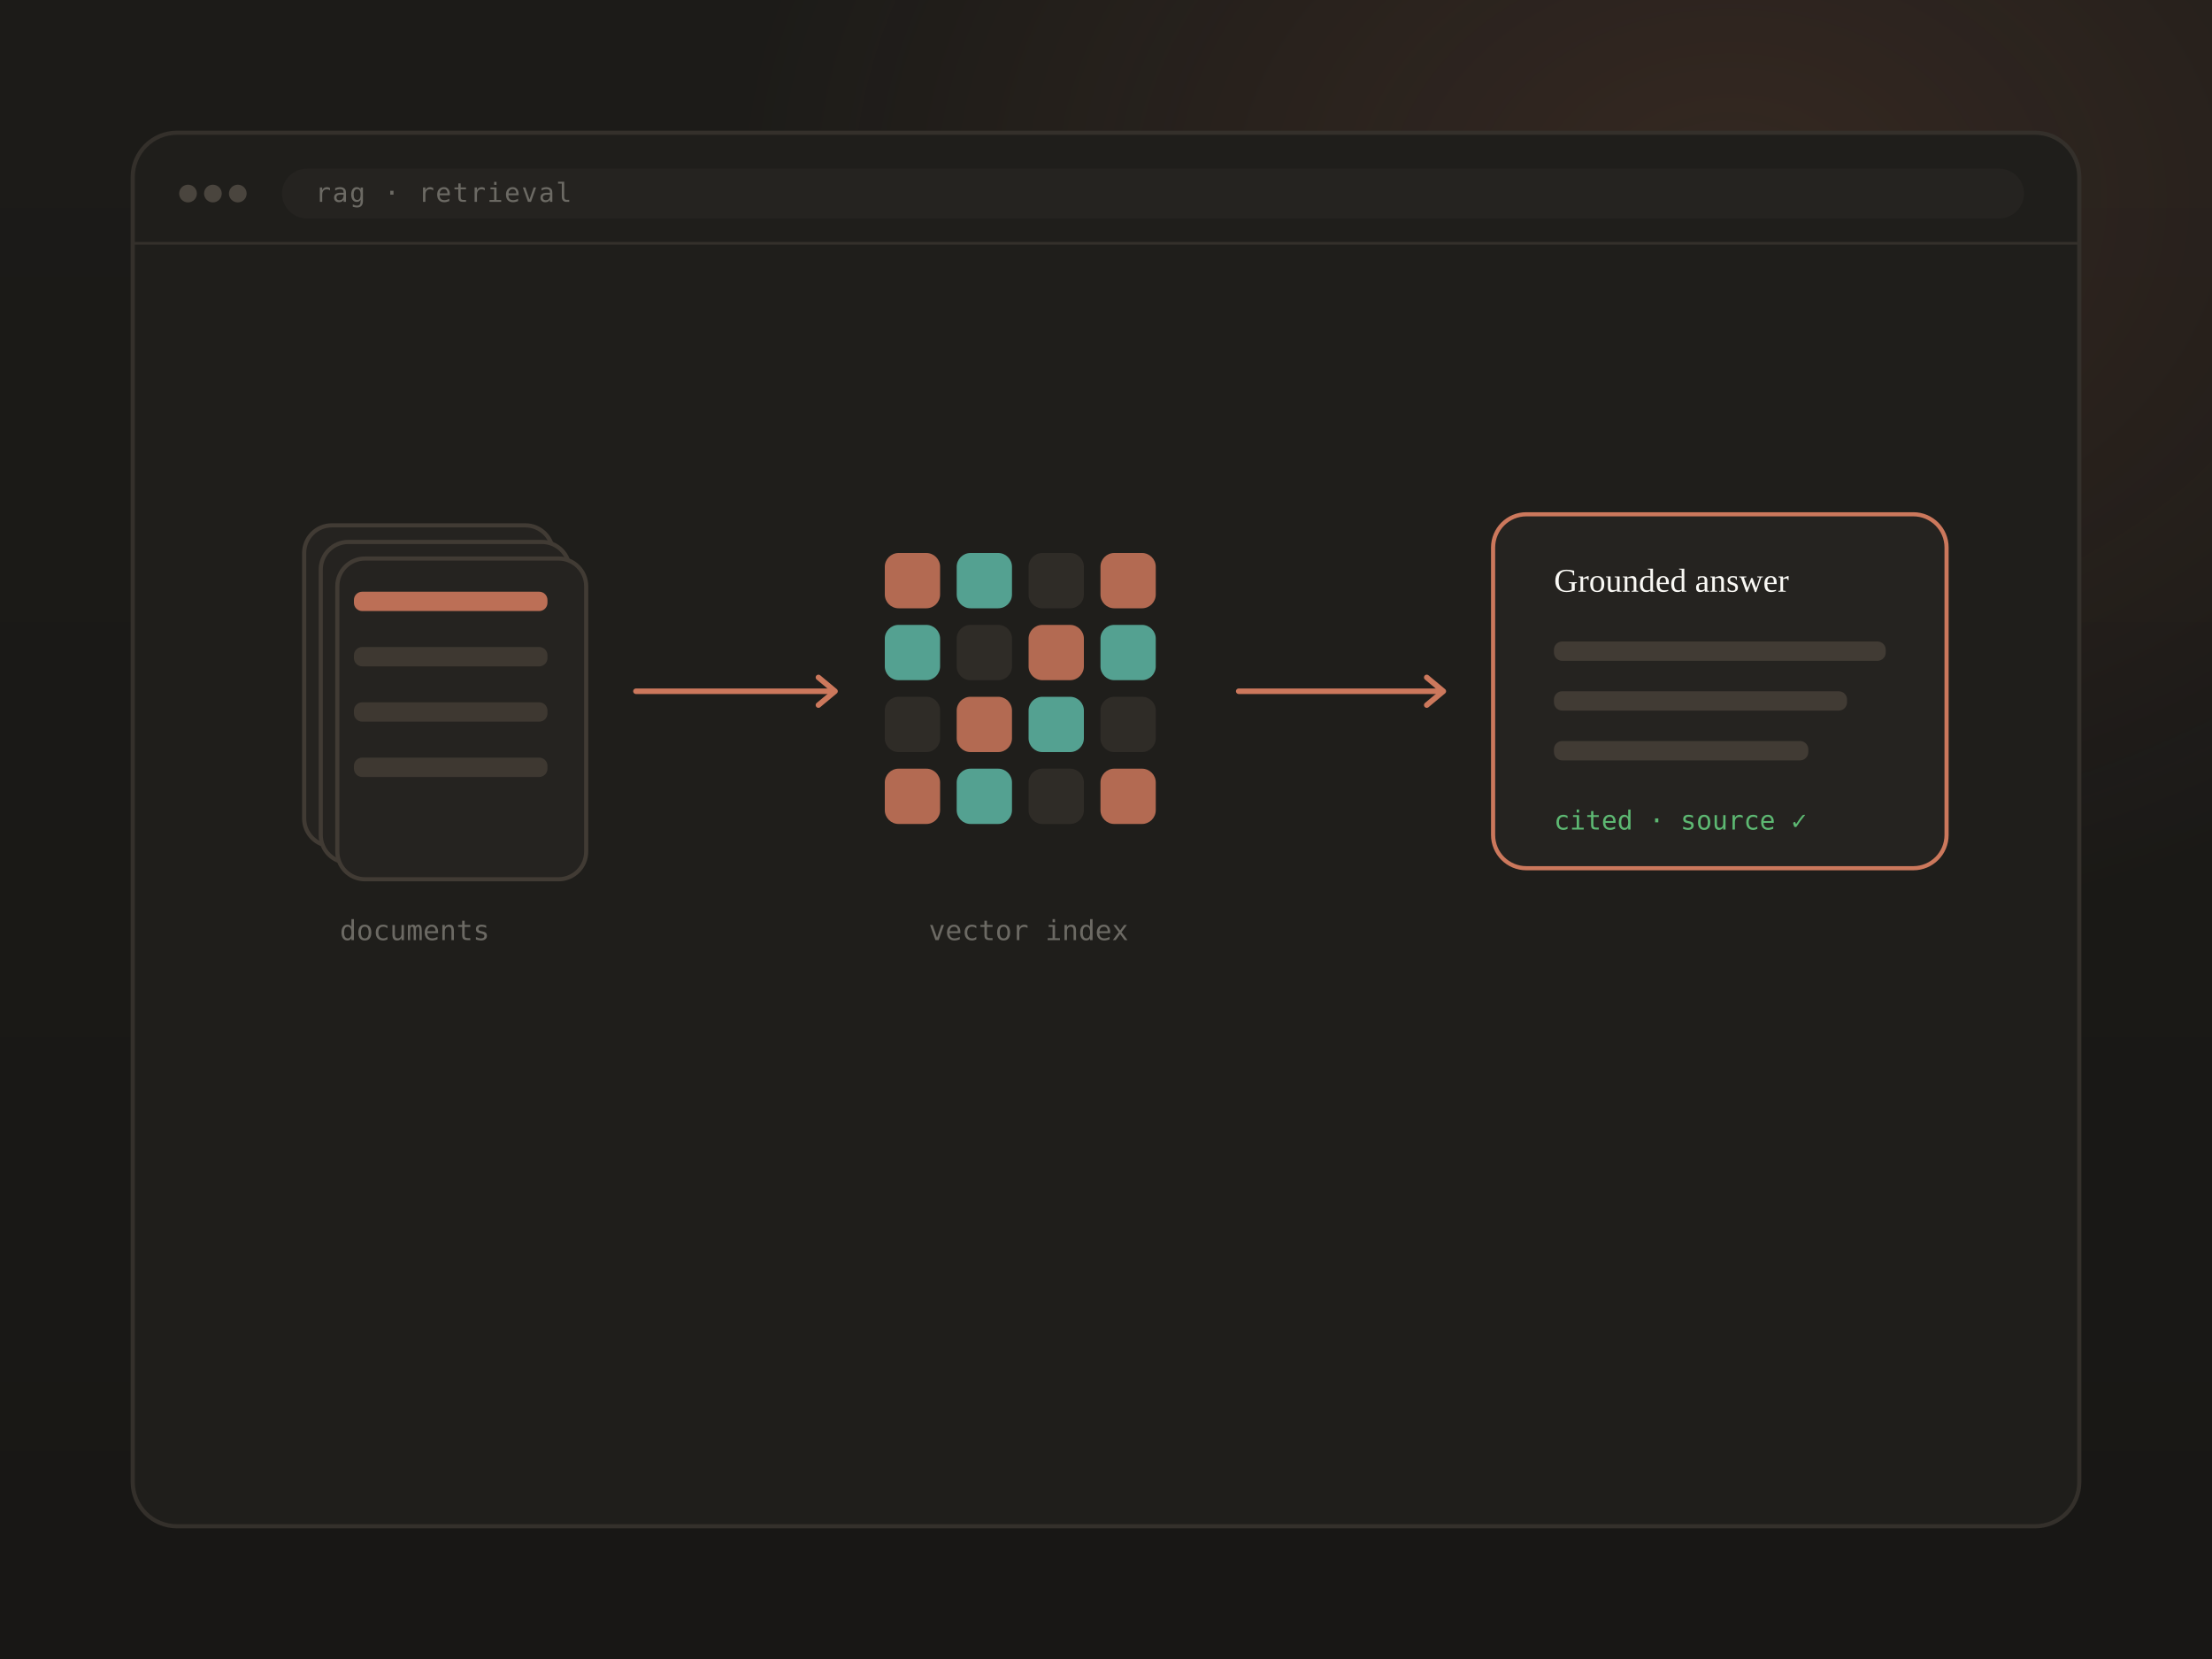
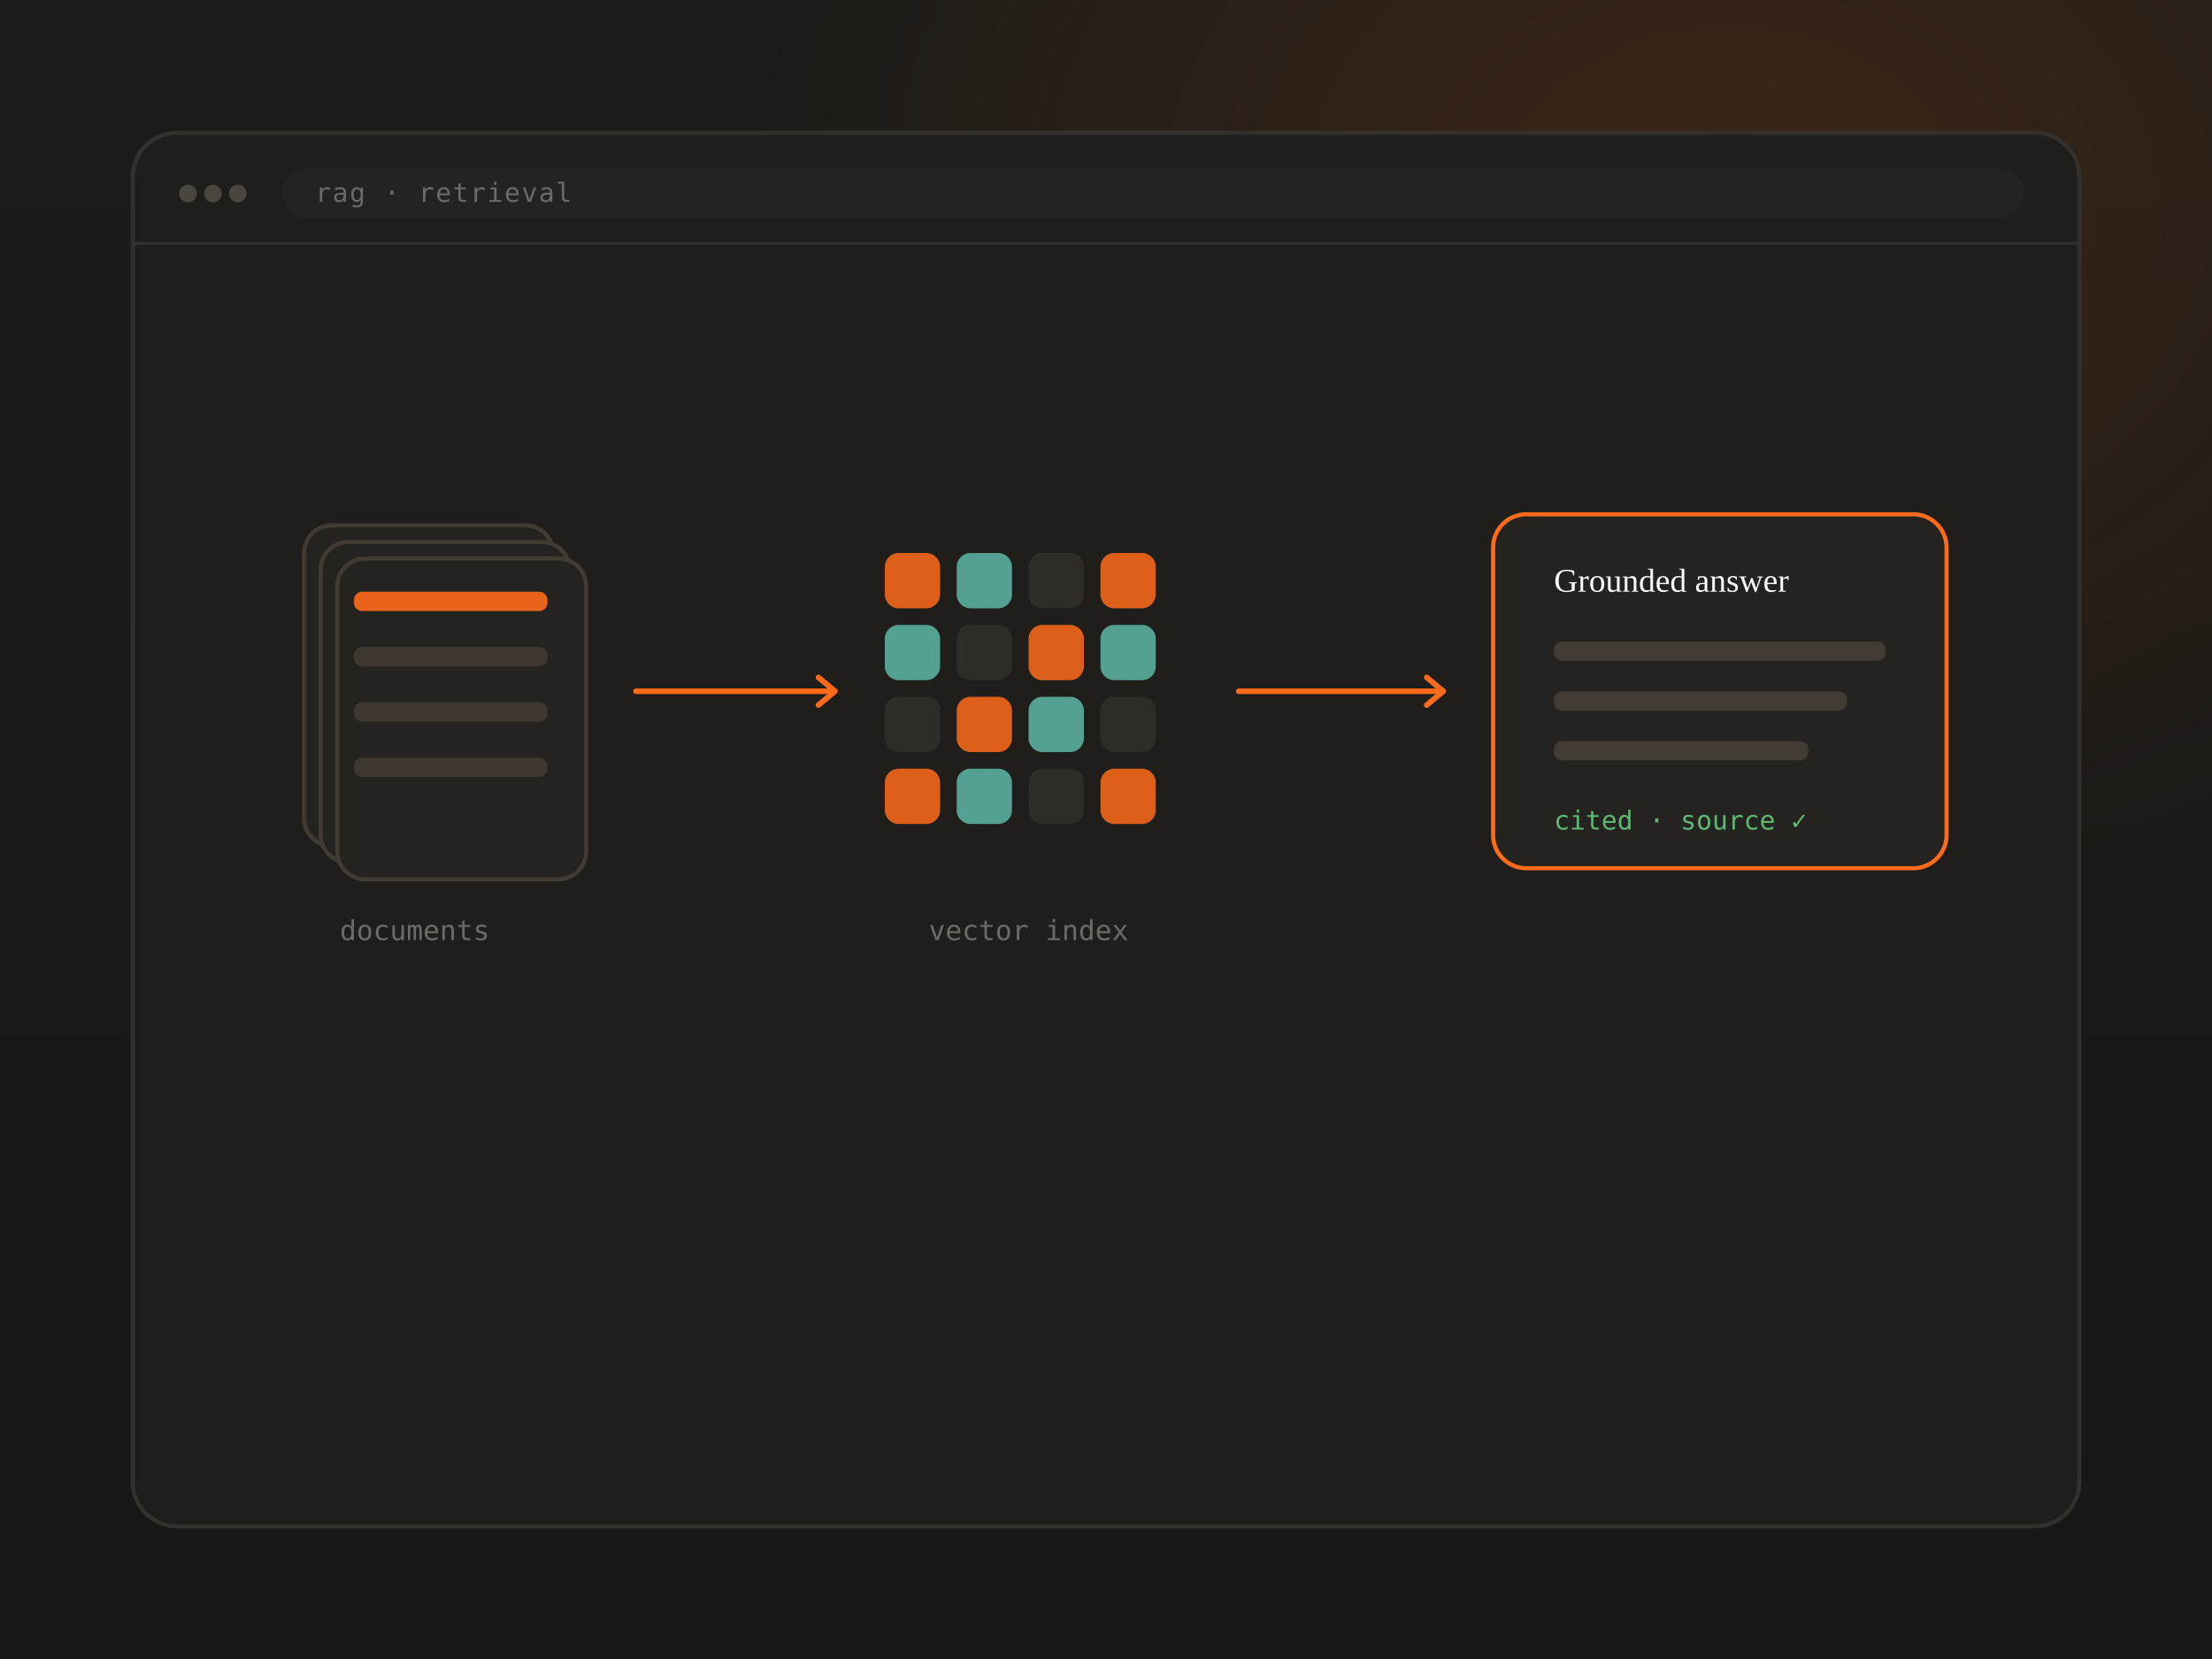
<svg xmlns="http://www.w3.org/2000/svg" viewBox="0 0 800 600" width="800" height="600" role="img">
  <defs>
    <linearGradient id="bg" x1="0" y1="0" x2="0" y2="1">
      <stop offset="0" stop-color="#1c1b18" />
      <stop offset="1" stop-color="#181715" />
    </linearGradient>
    <radialGradient id="glow" cx="0.78" cy="0.12" r="0.9">
-       <stop offset="0" stop-color="#cc785c" stop-opacity="0.14" />
-       <stop offset="0.5" stop-color="#cc785c" stop-opacity="0" />
+       <stop offset="0" stop-color="#ff6b1a" stop-opacity="0.14" />
+       <stop offset="0.5" stop-color="#ff6b1a" stop-opacity="0" />
    </radialGradient>
  </defs>
  <rect x="0.0" y="0.0" width="800.0" height="600.0" rx="0" fill="url(#bg)" />
  <rect x="0.0" y="0.0" width="800.0" height="600.0" rx="0" fill="url(#glow)" />
  <rect x="48.0" y="48.0" width="704.0" height="504.0" rx="16" fill="#1f1e1b" stroke="#34302b" stroke-width="1.5" />
  <circle cx="68.0" cy="70.0" r="3.2" fill="#4a453e" />
  <circle cx="77.0" cy="70.0" r="3.2" fill="#4a453e" />
  <circle cx="86.0" cy="70.0" r="3.2" fill="#4a453e" />
  <rect x="102.0" y="61.0" width="630.0" height="18.0" rx="9" fill="#252320" />
  <text x="114.0" y="73.0" font-family="'JetBrains Mono','SFMono-Regular',ui-monospace,monospace" font-size="9.5" font-weight="400" fill="#6c6a64" text-anchor="start" letter-spacing="0.5">rag · retrieval</text>
  <line x1="48.0" y1="88.0" x2="752.0" y2="88.0" stroke="#34302b" stroke-width="1" stroke-linecap="round" />
  <rect x="110.0" y="190.0" width="90.0" height="116.0" rx="10" fill="#252320" stroke="#413b34" stroke-width="1.5" />
  <rect x="116.0" y="196.0" width="90.0" height="116.0" rx="10" fill="#252320" stroke="#413b34" stroke-width="1.5" />
  <rect x="122.0" y="202.0" width="90.0" height="116.0" rx="10" fill="#252320" stroke="#413b34" stroke-width="1.5" />
-   <rect x="128.0" y="214.0" width="70.0" height="7.0" rx="3" fill="#cc785c" fill-opacity="0.9" />
+   <rect x="128.0" y="214.0" width="70.0" height="7.0" rx="3" fill="#ff6b1a" fill-opacity="0.9" />
  <rect x="128.0" y="234.0" width="70.0" height="7.0" rx="3" fill="#413b34" fill-opacity="0.9" />
  <rect x="128.0" y="254.0" width="70.0" height="7.0" rx="3" fill="#413b34" fill-opacity="0.9" />
  <rect x="128.0" y="274.0" width="70.0" height="7.0" rx="3" fill="#413b34" fill-opacity="0.9" />
  <text x="150.0" y="340.0" font-family="'JetBrains Mono','SFMono-Regular',ui-monospace,monospace" font-size="10" font-weight="400" fill="#6c6a64" text-anchor="middle">documents</text>
-   <path d="M230 250 L300 250" fill="none" stroke="#cc785c" stroke-width="2" stroke-linecap="round" stroke-linejoin="round" />
-   <path d="M296 245 l6 5 -6 5" fill="none" stroke="#cc785c" stroke-width="2" stroke-linecap="round" stroke-linejoin="round" />
-   <rect x="320.0" y="200.0" width="20.0" height="20.0" rx="5" fill="#cc785c" fill-opacity="0.85" />
+   <path d="M230 250 L300 250" fill="none" stroke="#ff6b1a" stroke-width="2" stroke-linecap="round" stroke-linejoin="round" />
+   <path d="M296 245 l6 5 -6 5" fill="none" stroke="#ff6b1a" stroke-width="2" stroke-linecap="round" stroke-linejoin="round" />
+   <rect x="320.0" y="200.0" width="20.0" height="20.0" rx="5" fill="#ff6b1a" fill-opacity="0.85" />
  <rect x="346.0" y="200.0" width="20.0" height="20.0" rx="5" fill="#5db8a6" fill-opacity="0.85" />
  <rect x="372.0" y="200.0" width="20.0" height="20.0" rx="5" fill="#413b34" fill-opacity="0.5" />
-   <rect x="398.0" y="200.0" width="20.0" height="20.0" rx="5" fill="#cc785c" fill-opacity="0.85" />
+   <rect x="398.0" y="200.0" width="20.0" height="20.0" rx="5" fill="#ff6b1a" fill-opacity="0.85" />
  <rect x="320.0" y="226.0" width="20.0" height="20.0" rx="5" fill="#5db8a6" fill-opacity="0.85" />
  <rect x="346.0" y="226.0" width="20.0" height="20.0" rx="5" fill="#413b34" fill-opacity="0.5" />
-   <rect x="372.0" y="226.0" width="20.0" height="20.0" rx="5" fill="#cc785c" fill-opacity="0.85" />
+   <rect x="372.0" y="226.0" width="20.0" height="20.0" rx="5" fill="#ff6b1a" fill-opacity="0.85" />
  <rect x="398.0" y="226.0" width="20.0" height="20.0" rx="5" fill="#5db8a6" fill-opacity="0.85" />
  <rect x="320.0" y="252.0" width="20.0" height="20.0" rx="5" fill="#413b34" fill-opacity="0.5" />
-   <rect x="346.0" y="252.0" width="20.0" height="20.0" rx="5" fill="#cc785c" fill-opacity="0.85" />
+   <rect x="346.0" y="252.0" width="20.0" height="20.0" rx="5" fill="#ff6b1a" fill-opacity="0.85" />
  <rect x="372.0" y="252.0" width="20.0" height="20.0" rx="5" fill="#5db8a6" fill-opacity="0.85" />
  <rect x="398.0" y="252.0" width="20.0" height="20.0" rx="5" fill="#413b34" fill-opacity="0.5" />
-   <rect x="320.0" y="278.0" width="20.0" height="20.0" rx="5" fill="#cc785c" fill-opacity="0.85" />
+   <rect x="320.0" y="278.0" width="20.0" height="20.0" rx="5" fill="#ff6b1a" fill-opacity="0.85" />
  <rect x="346.0" y="278.0" width="20.0" height="20.0" rx="5" fill="#5db8a6" fill-opacity="0.85" />
  <rect x="372.0" y="278.0" width="20.0" height="20.0" rx="5" fill="#413b34" fill-opacity="0.5" />
-   <rect x="398.0" y="278.0" width="20.0" height="20.0" rx="5" fill="#cc785c" fill-opacity="0.85" />
+   <rect x="398.0" y="278.0" width="20.0" height="20.0" rx="5" fill="#ff6b1a" fill-opacity="0.85" />
  <text x="372.0" y="340.0" font-family="'JetBrains Mono','SFMono-Regular',ui-monospace,monospace" font-size="10" font-weight="400" fill="#6c6a64" text-anchor="middle">vector index</text>
-   <path d="M448 250 L520 250" fill="none" stroke="#cc785c" stroke-width="2" stroke-linecap="round" stroke-linejoin="round" />
-   <path d="M516 245 l6 5 -6 5" fill="none" stroke="#cc785c" stroke-width="2" stroke-linecap="round" stroke-linejoin="round" />
-   <rect x="540.0" y="186.0" width="164.0" height="128.0" rx="12" fill="#252320" stroke="#cc785c" stroke-width="1.5" />
+   <path d="M448 250 L520 250" fill="none" stroke="#ff6b1a" stroke-width="2" stroke-linecap="round" stroke-linejoin="round" />
+   <path d="M516 245 l6 5 -6 5" fill="none" stroke="#ff6b1a" stroke-width="2" stroke-linecap="round" stroke-linejoin="round" />
+   <rect x="540.0" y="186.0" width="164.0" height="128.0" rx="12" fill="#252320" stroke="#ff6b1a" stroke-width="1.5" />
  <text x="562.0" y="214.0" font-family="'Newsreader',Georgia,'Times New Roman',serif" font-size="12" font-weight="400" fill="#faf9f5" text-anchor="start">Grounded answer</text>
  <rect x="562.0" y="232.0" width="120.0" height="7.0" rx="3" fill="#413b34" />
  <rect x="562.0" y="250.0" width="106.0" height="7.0" rx="3" fill="#413b34" />
  <rect x="562.0" y="268.0" width="92.0" height="7.0" rx="3" fill="#413b34" />
  <text x="562.0" y="300.0" font-family="'JetBrains Mono','SFMono-Regular',ui-monospace,monospace" font-size="9.5" font-weight="400" fill="#5db872" text-anchor="start">cited · source ✓</text>
</svg>
